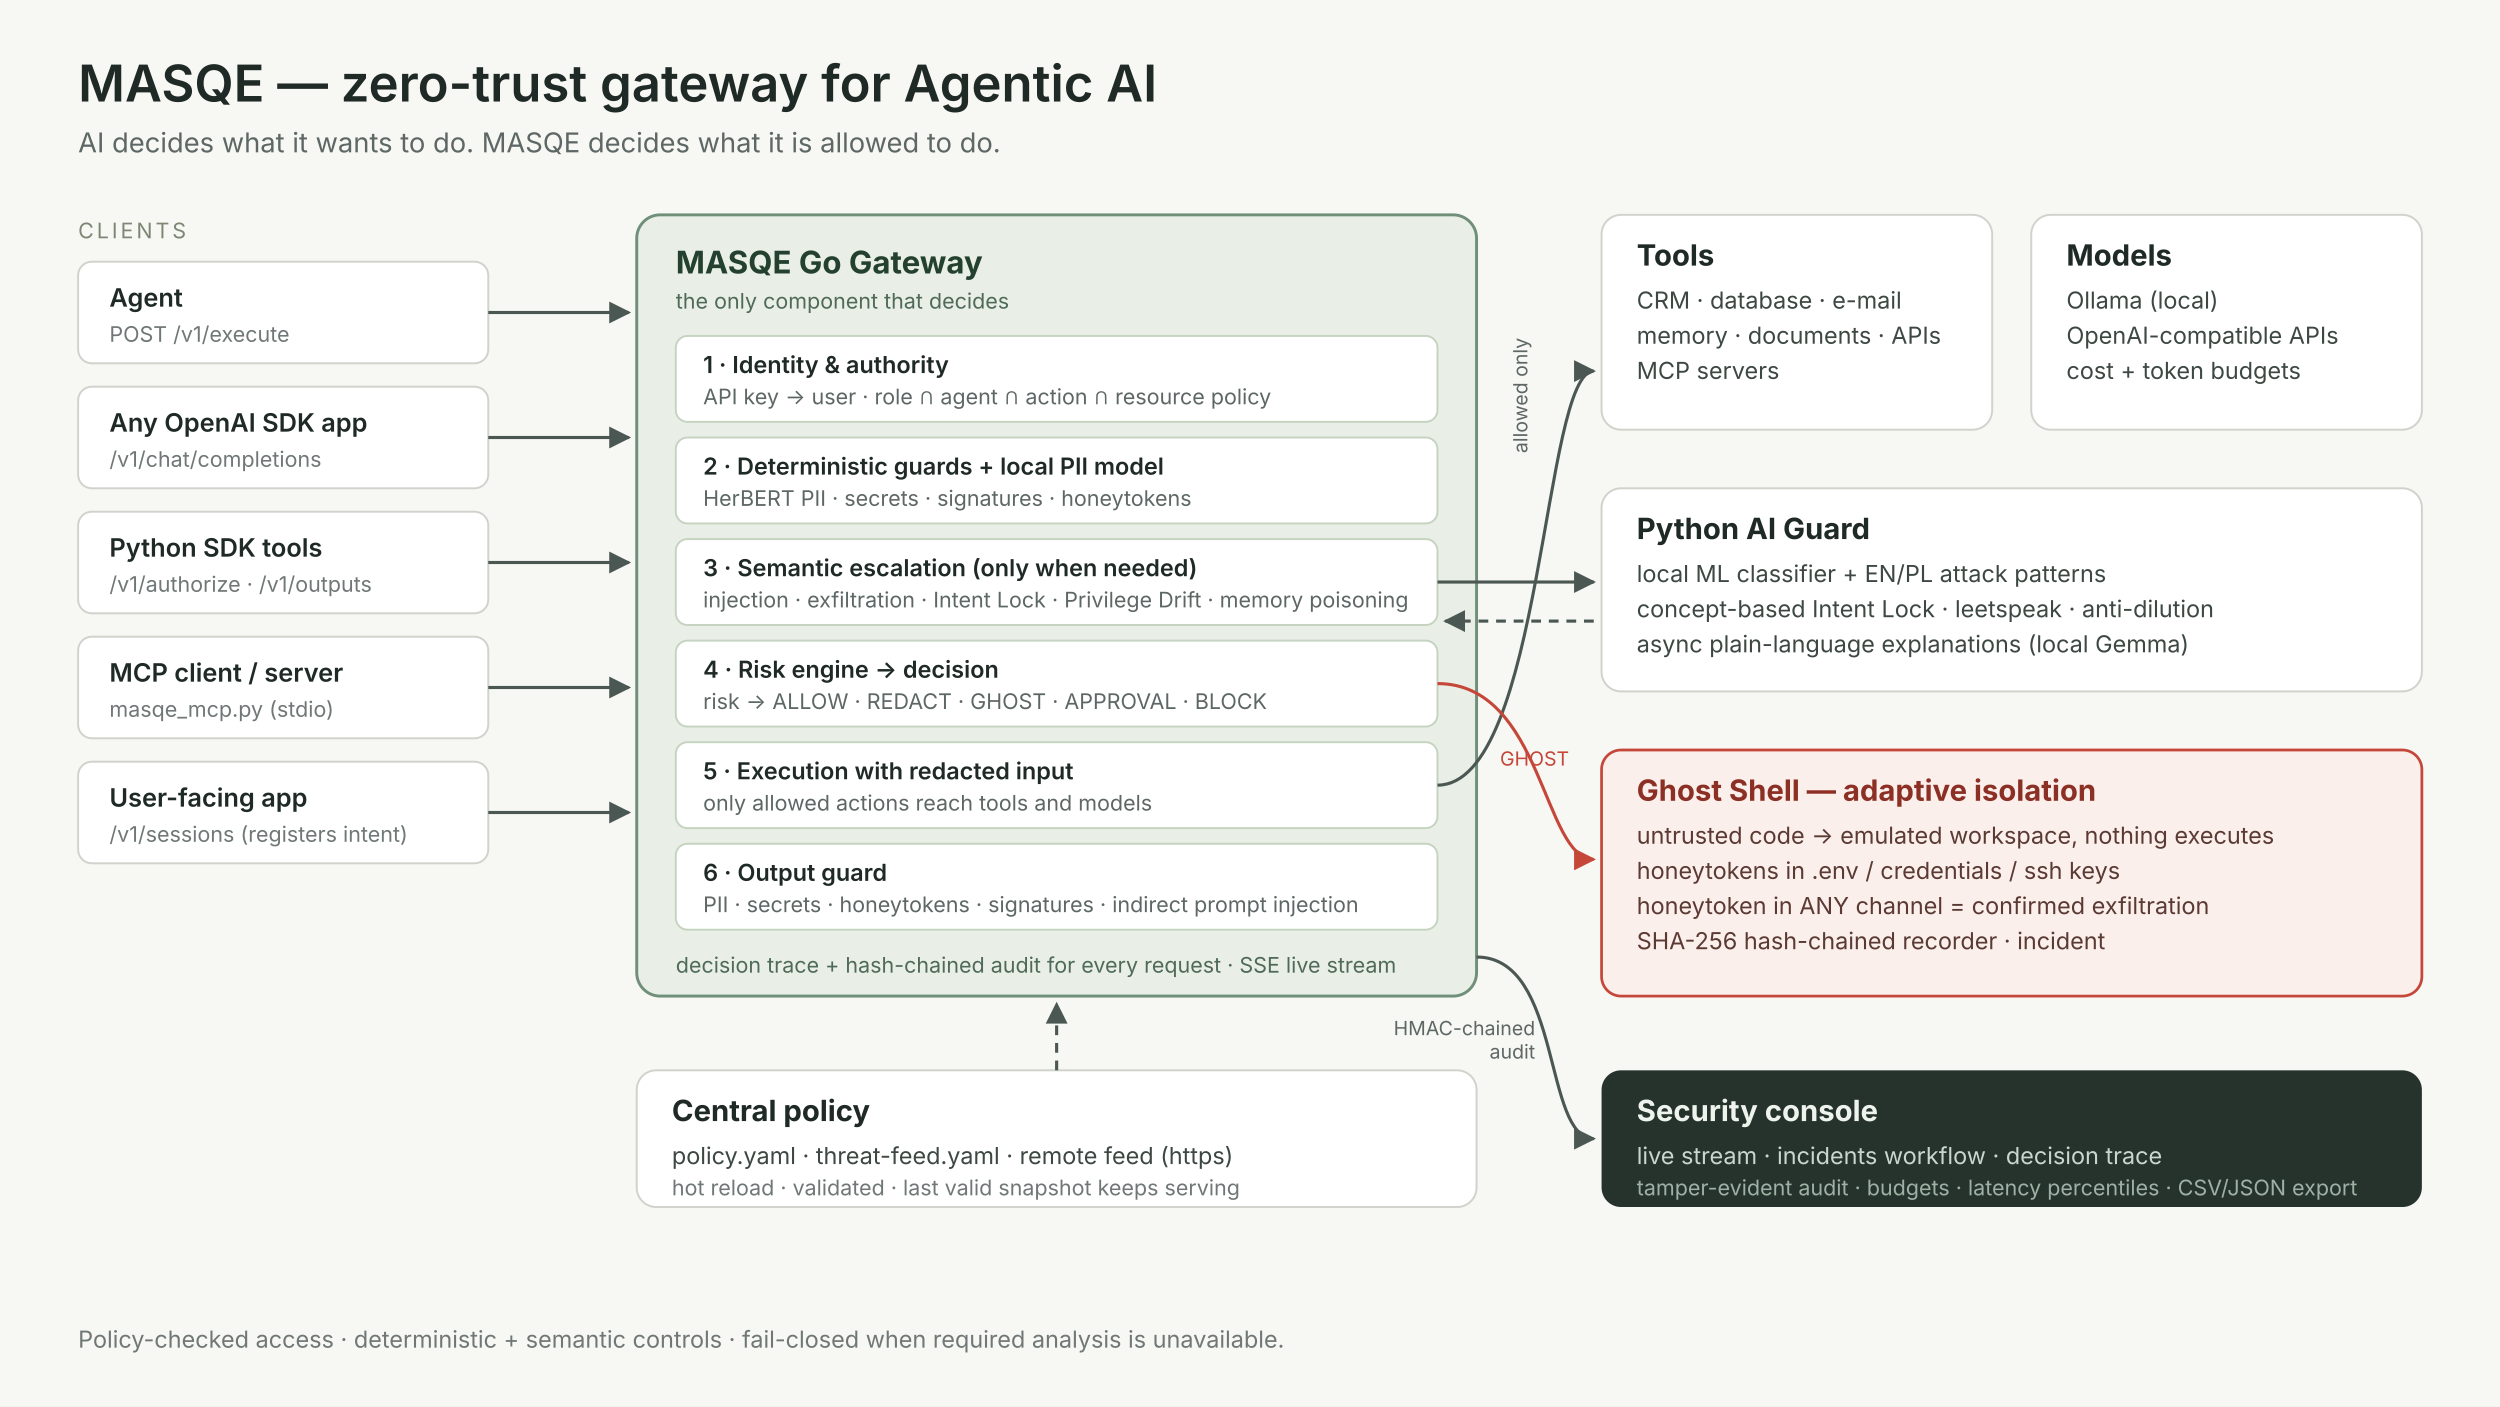
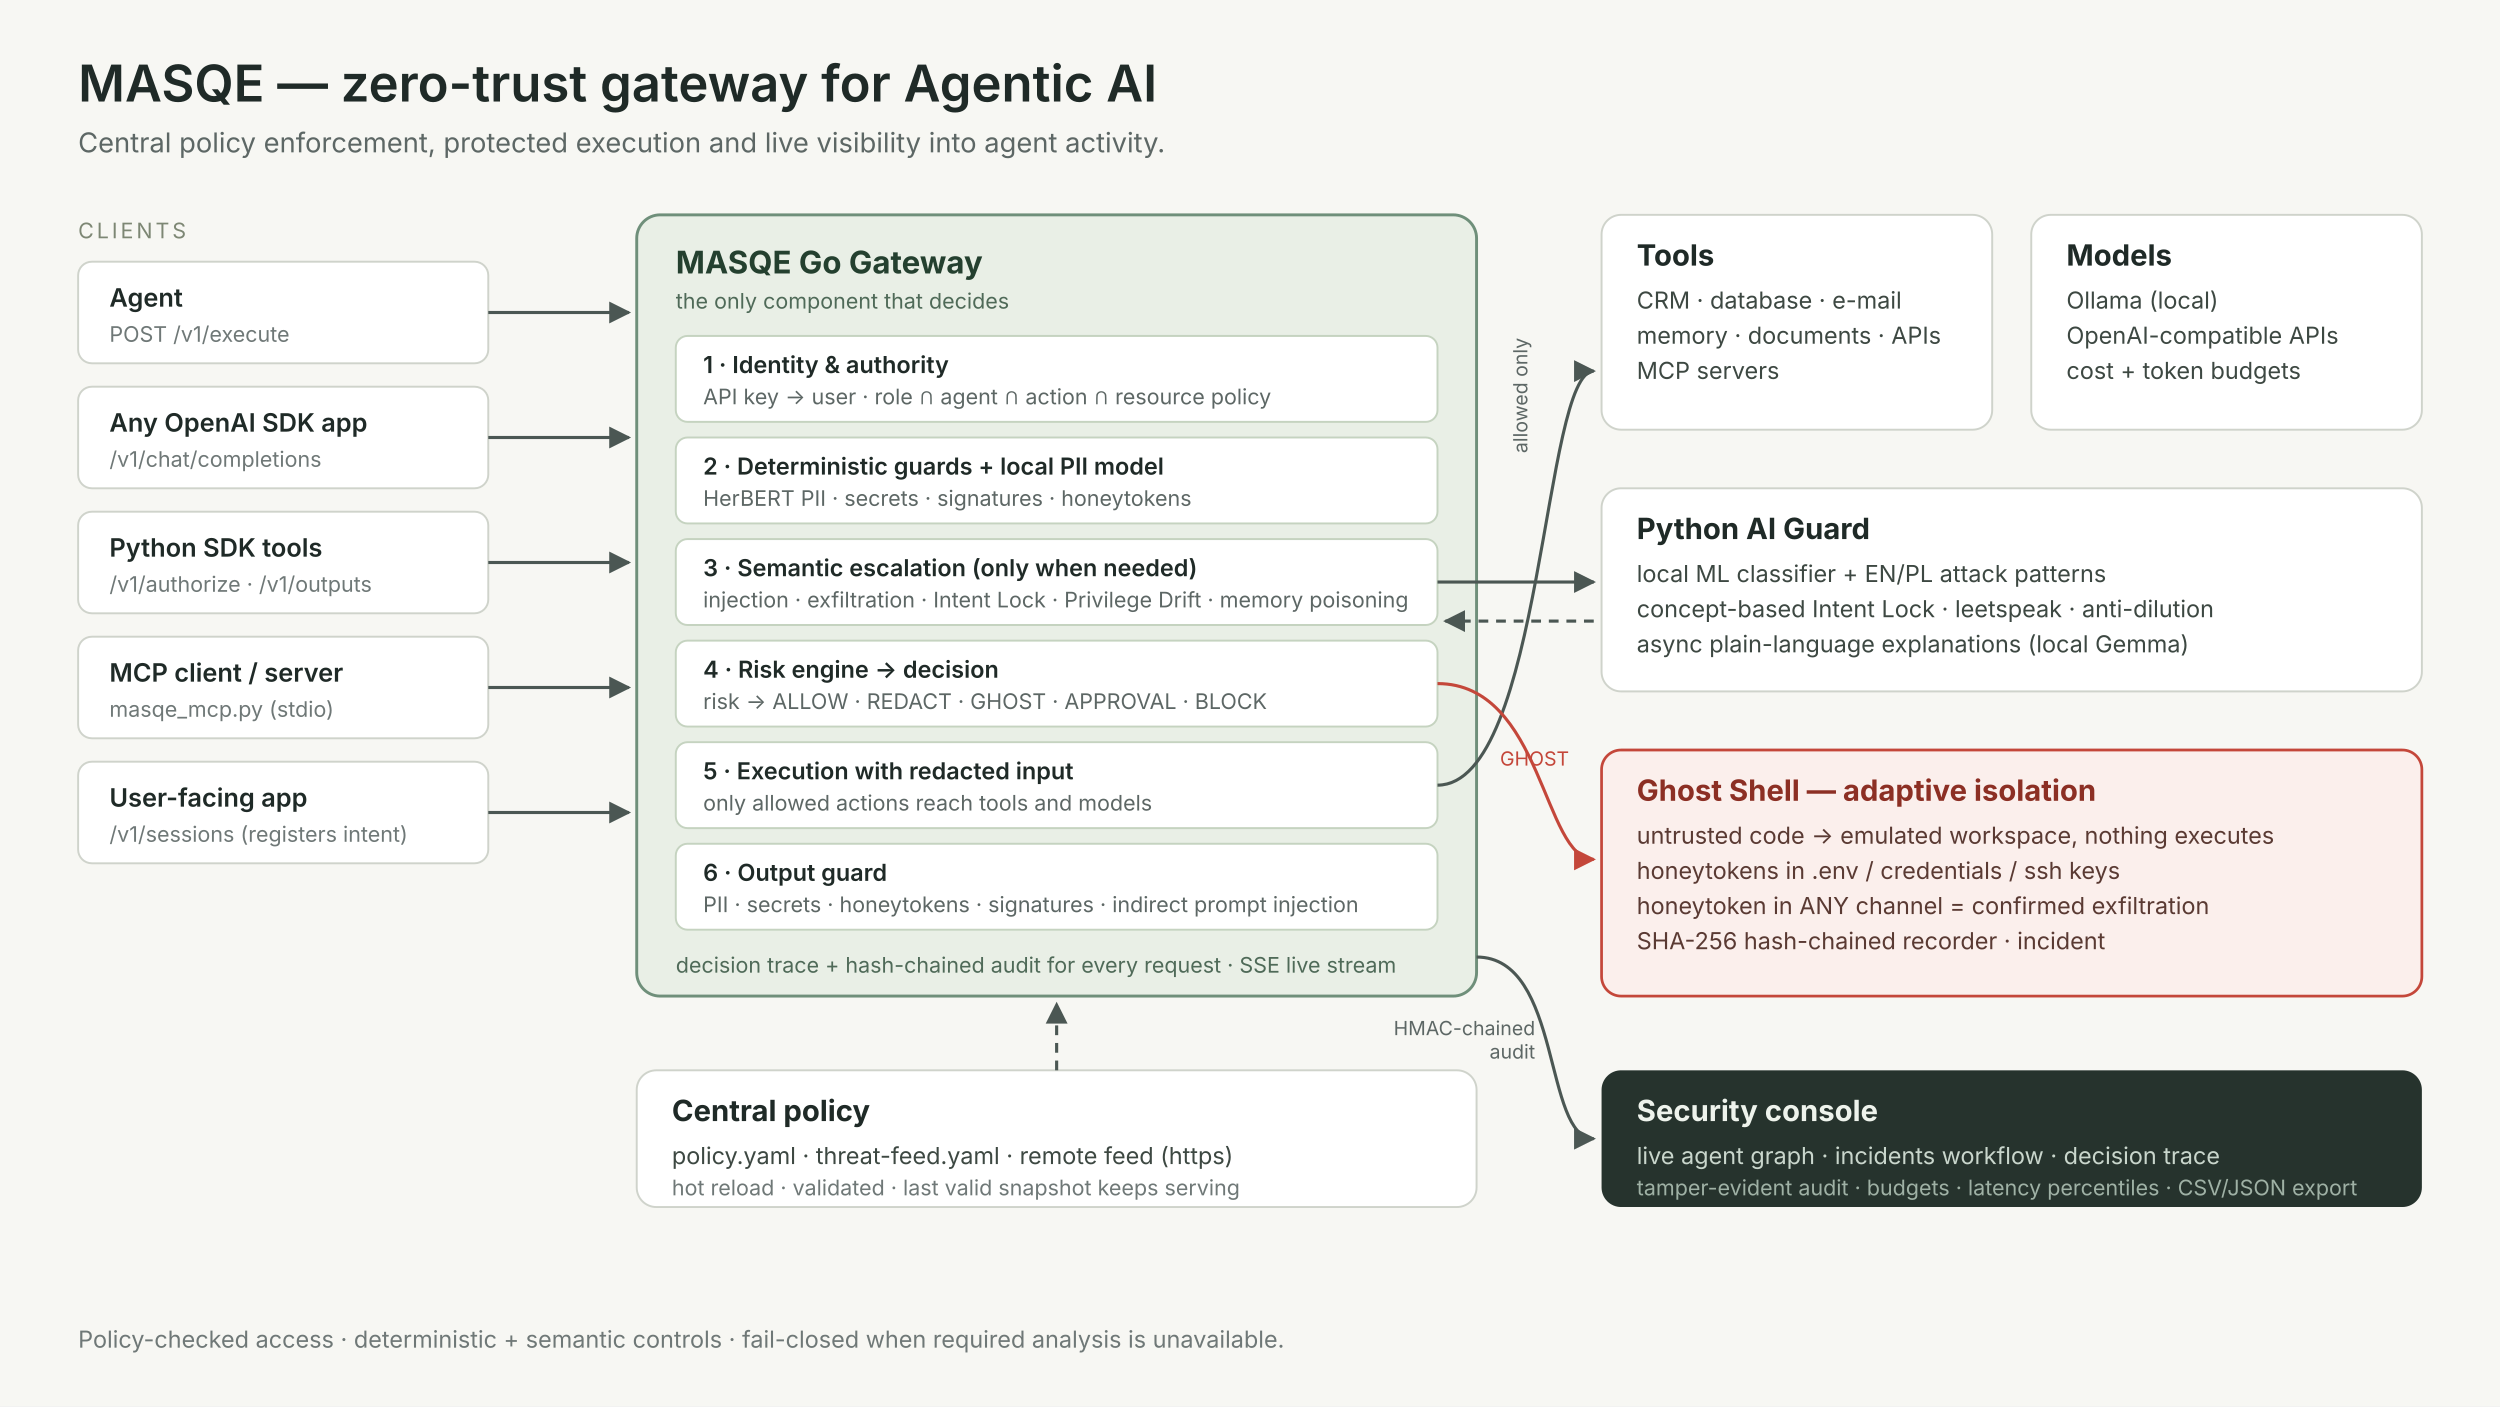
<svg xmlns="http://www.w3.org/2000/svg" viewBox="0 0 1280 720" font-family="Inter, -apple-system, 'Segoe UI', Helvetica, Arial, sans-serif">
  <defs>
    <marker id="a" viewBox="0 0 10 10" refX="9" refY="5" markerWidth="7" markerHeight="7" orient="auto-start-reverse">
      <path d="M0 0 10 5 0 10z" fill="#4b5753" />
    </marker>
    <marker id="r" viewBox="0 0 10 10" refX="9" refY="5" markerWidth="7" markerHeight="7" orient="auto-start-reverse">
      <path d="M0 0 10 5 0 10z" fill="#c4473a" />
    </marker>
  </defs>
  <rect width="1280" height="720" fill="#f7f7f3" />
  <text x="40" y="52" font-size="26" font-weight="600" fill="#1f2a27">MASQE — zero-trust gateway for Agentic AI</text>
-   <text x="40" y="78" font-size="14" fill="#5d6765">AI decides what it wants to do. MASQE decides what it is allowed to do.</text>
+   <text x="40" y="78" font-size="14" fill="#5d6765">Central policy enforcement, protected execution and live visibility into agent activity.</text>
  <g font-size="13" fill="#1f2a27">
    <text x="40" y="122" font-size="11" letter-spacing="1.5" fill="#7d8774">CLIENTS</text>
    <rect x="40" y="134" width="210" height="52" rx="7" fill="#fff" stroke="#cfd3cb" />
    <text x="56" y="157" font-weight="600">Agent</text>
    <text x="56" y="175" font-size="11" fill="#6f7877">POST /v1/execute</text>
    <rect x="40" y="198" width="210" height="52" rx="7" fill="#fff" stroke="#cfd3cb" />
    <text x="56" y="221" font-weight="600">Any OpenAI SDK app</text>
    <text x="56" y="239" font-size="11" fill="#6f7877">/v1/chat/completions</text>
    <rect x="40" y="262" width="210" height="52" rx="7" fill="#fff" stroke="#cfd3cb" />
    <text x="56" y="285" font-weight="600">Python SDK tools</text>
    <text x="56" y="303" font-size="11" fill="#6f7877">/v1/authorize · /v1/outputs</text>
    <rect x="40" y="326" width="210" height="52" rx="7" fill="#fff" stroke="#cfd3cb" />
    <text x="56" y="349" font-weight="600">MCP client / server</text>
    <text x="56" y="367" font-size="11" fill="#6f7877">masqe_mcp.py (stdio)</text>
    <rect x="40" y="390" width="210" height="52" rx="7" fill="#fff" stroke="#cfd3cb" />
    <text x="56" y="413" font-weight="600">User-facing app</text>
    <text x="56" y="431" font-size="11" fill="#6f7877">/v1/sessions (registers intent)</text>
  </g>
  <g stroke="#4b5753" stroke-width="1.6" fill="none" marker-end="url(#a)">
    <path d="M250 160 H322" />
    <path d="M250 224 H322" />
    <path d="M250 288 H322" />
    <path d="M250 352 H322" />
    <path d="M250 416 H322" />
  </g>
  <rect x="326" y="110" width="430" height="400" rx="12" fill="#e9efe6" stroke="#6f8f7a" stroke-width="1.5" />
  <text x="346" y="140" font-size="16" font-weight="700" fill="#24402f">MASQE Go Gateway</text>
  <text x="346" y="158" font-size="11" fill="#4f6a58">the only component that decides</text>
  <g font-size="12" fill="#1f2a27">
    <rect x="346" y="172" width="390" height="44" rx="6" fill="#fff" stroke="#c5d3c0" />
    <text x="360" y="191" font-weight="600">1 · Identity &amp; authority</text>
    <text x="360" y="207" font-size="11" fill="#5d6765">API key → user · role ∩ agent ∩ action ∩ resource policy</text>
    <rect x="346" y="224" width="390" height="44" rx="6" fill="#fff" stroke="#c5d3c0" />
    <text x="360" y="243" font-weight="600">2 · Deterministic guards + local PII model</text>
    <text x="360" y="259" font-size="11" fill="#5d6765">HerBERT PII · secrets · signatures · honeytokens</text>
    <rect x="346" y="276" width="390" height="44" rx="6" fill="#fff" stroke="#c5d3c0" />
    <text x="360" y="295" font-weight="600">3 · Semantic escalation (only when needed)</text>
    <text x="360" y="311" font-size="11" fill="#5d6765">injection · exfiltration · Intent Lock · Privilege Drift · memory poisoning</text>
    <rect x="346" y="328" width="390" height="44" rx="6" fill="#fff" stroke="#c5d3c0" />
    <text x="360" y="347" font-weight="600">4 · Risk engine → decision</text>
    <text x="360" y="363" font-size="11" fill="#5d6765">risk → ALLOW · REDACT · GHOST · APPROVAL · BLOCK</text>
    <rect x="346" y="380" width="390" height="44" rx="6" fill="#fff" stroke="#c5d3c0" />
    <text x="360" y="399" font-weight="600">5 · Execution with redacted input</text>
    <text x="360" y="415" font-size="11" fill="#5d6765">only allowed actions reach tools and models</text>
    <rect x="346" y="432" width="390" height="44" rx="6" fill="#fff" stroke="#c5d3c0" />
    <text x="360" y="451" font-weight="600">6 · Output guard</text>
    <text x="360" y="467" font-size="11" fill="#5d6765">PII · secrets · honeytokens · signatures · indirect prompt injection</text>
  </g>
  <text x="346" y="498" font-size="11" fill="#4f6a58">decision trace + hash-chained audit for every request · SSE live stream</text>
  <rect x="820" y="250" width="420" height="104" rx="10" fill="#fff" stroke="#cfd3cb" />
  <text x="838" y="276" font-size="15" font-weight="700" fill="#1f2a27">Python AI Guard</text>
  <text x="838" y="298" font-size="12" fill="#3d4842">local ML classifier + EN/PL attack patterns</text>
  <text x="838" y="316" font-size="12" fill="#3d4842">concept-based Intent Lock · leetspeak · anti-dilution</text>
  <text x="838" y="334" font-size="12" fill="#3d4842">async plain-language explanations (local Gemma)</text>
  <path d="M736 298 H816" stroke="#4b5753" stroke-width="1.6" fill="none" marker-end="url(#a)" />
  <path d="M816 318 H740" stroke="#4b5753" stroke-width="1.6" fill="none" marker-end="url(#a)" stroke-dasharray="5 4" />
  <rect x="820" y="110" width="200" height="110" rx="10" fill="#fff" stroke="#cfd3cb" />
  <text x="838" y="136" font-size="15" font-weight="700" fill="#1f2a27">Tools</text>
  <text x="838" y="158" font-size="12" fill="#3d4842">CRM · database · e-mail</text>
  <text x="838" y="176" font-size="12" fill="#3d4842">memory · documents · APIs</text>
  <text x="838" y="194" font-size="12" fill="#3d4842">MCP servers</text>
  <rect x="1040" y="110" width="200" height="110" rx="10" fill="#fff" stroke="#cfd3cb" />
  <text x="1058" y="136" font-size="15" font-weight="700" fill="#1f2a27">Models</text>
  <text x="1058" y="158" font-size="12" fill="#3d4842">Ollama (local)</text>
  <text x="1058" y="176" font-size="12" fill="#3d4842">OpenAI-compatible APIs</text>
  <text x="1058" y="194" font-size="12" fill="#3d4842">cost + token budgets</text>
  <path d="M736 402 C790 402 790 190 816 190" stroke="#4b5753" stroke-width="1.6" fill="none" marker-end="url(#a)" />
  <text x="782" y="232" font-size="10" fill="#5d6765" transform="rotate(-90 782 232)">allowed only</text>
  <rect x="820" y="384" width="420" height="126" rx="10" fill="#fbefec" stroke="#c4473a" stroke-width="1.4" />
  <text x="838" y="410" font-size="15" font-weight="700" fill="#8c2f24">Ghost Shell — adaptive isolation</text>
  <text x="838" y="432" font-size="12" fill="#5a3a33">untrusted code → emulated workspace, nothing executes</text>
  <text x="838" y="450" font-size="12" fill="#5a3a33">honeytokens in .env / credentials / ssh keys</text>
  <text x="838" y="468" font-size="12" fill="#5a3a33">honeytoken in ANY channel = confirmed exfiltration</text>
  <text x="838" y="486" font-size="12" fill="#5a3a33">SHA-256 hash-chained recorder · incident</text>
  <path d="M736 350 C790 350 790 440 816 440" stroke="#c4473a" stroke-width="1.6" fill="none" marker-end="url(#r)" />
  <text x="768" y="392" font-size="10" fill="#c4473a">GHOST</text>
  <rect x="326" y="548" width="430" height="70" rx="10" fill="#fff" stroke="#cfd3cb" />
  <text x="344" y="574" font-size="15" font-weight="700" fill="#1f2a27">Central policy</text>
  <text x="344" y="596" font-size="12" fill="#3d4842">policy.yaml · threat-feed.yaml · remote feed (https)</text>
  <text x="344" y="612" font-size="11" fill="#6f7877">hot reload · validated · last valid snapshot keeps serving</text>
  <path d="M541 548 V514" stroke="#4b5753" stroke-width="1.6" fill="none" marker-end="url(#a)" stroke-dasharray="5 4" />
  <rect x="820" y="548" width="420" height="70" rx="10" fill="#26332d" />
  <text x="838" y="574" font-size="15" font-weight="700" fill="#eef3ec">Security console</text>
-   <text x="838" y="596" font-size="12" fill="#c9d6cc">live stream · incidents workflow · decision trace</text>
+   <text x="838" y="596" font-size="12" fill="#c9d6cc">live agent graph · incidents workflow · decision trace</text>
  <text x="838" y="612" font-size="11" fill="#9fb1a5">tamper-evident audit · budgets · latency percentiles · CSV/JSON export</text>
  <path d="M756 490 C800 490 790 583 816 583" stroke="#4b5753" stroke-width="1.6" fill="none" marker-end="url(#a)" />
  <text x="786" y="530" font-size="10" fill="#5d6765" text-anchor="end">HMAC-chained</text>
  <text x="786" y="542" font-size="10" fill="#5d6765" text-anchor="end">audit</text>
  <text x="40" y="690" font-size="12" fill="#6f7877">Policy-checked access · deterministic + semantic controls · fail-closed when required analysis is unavailable.</text>
</svg>
